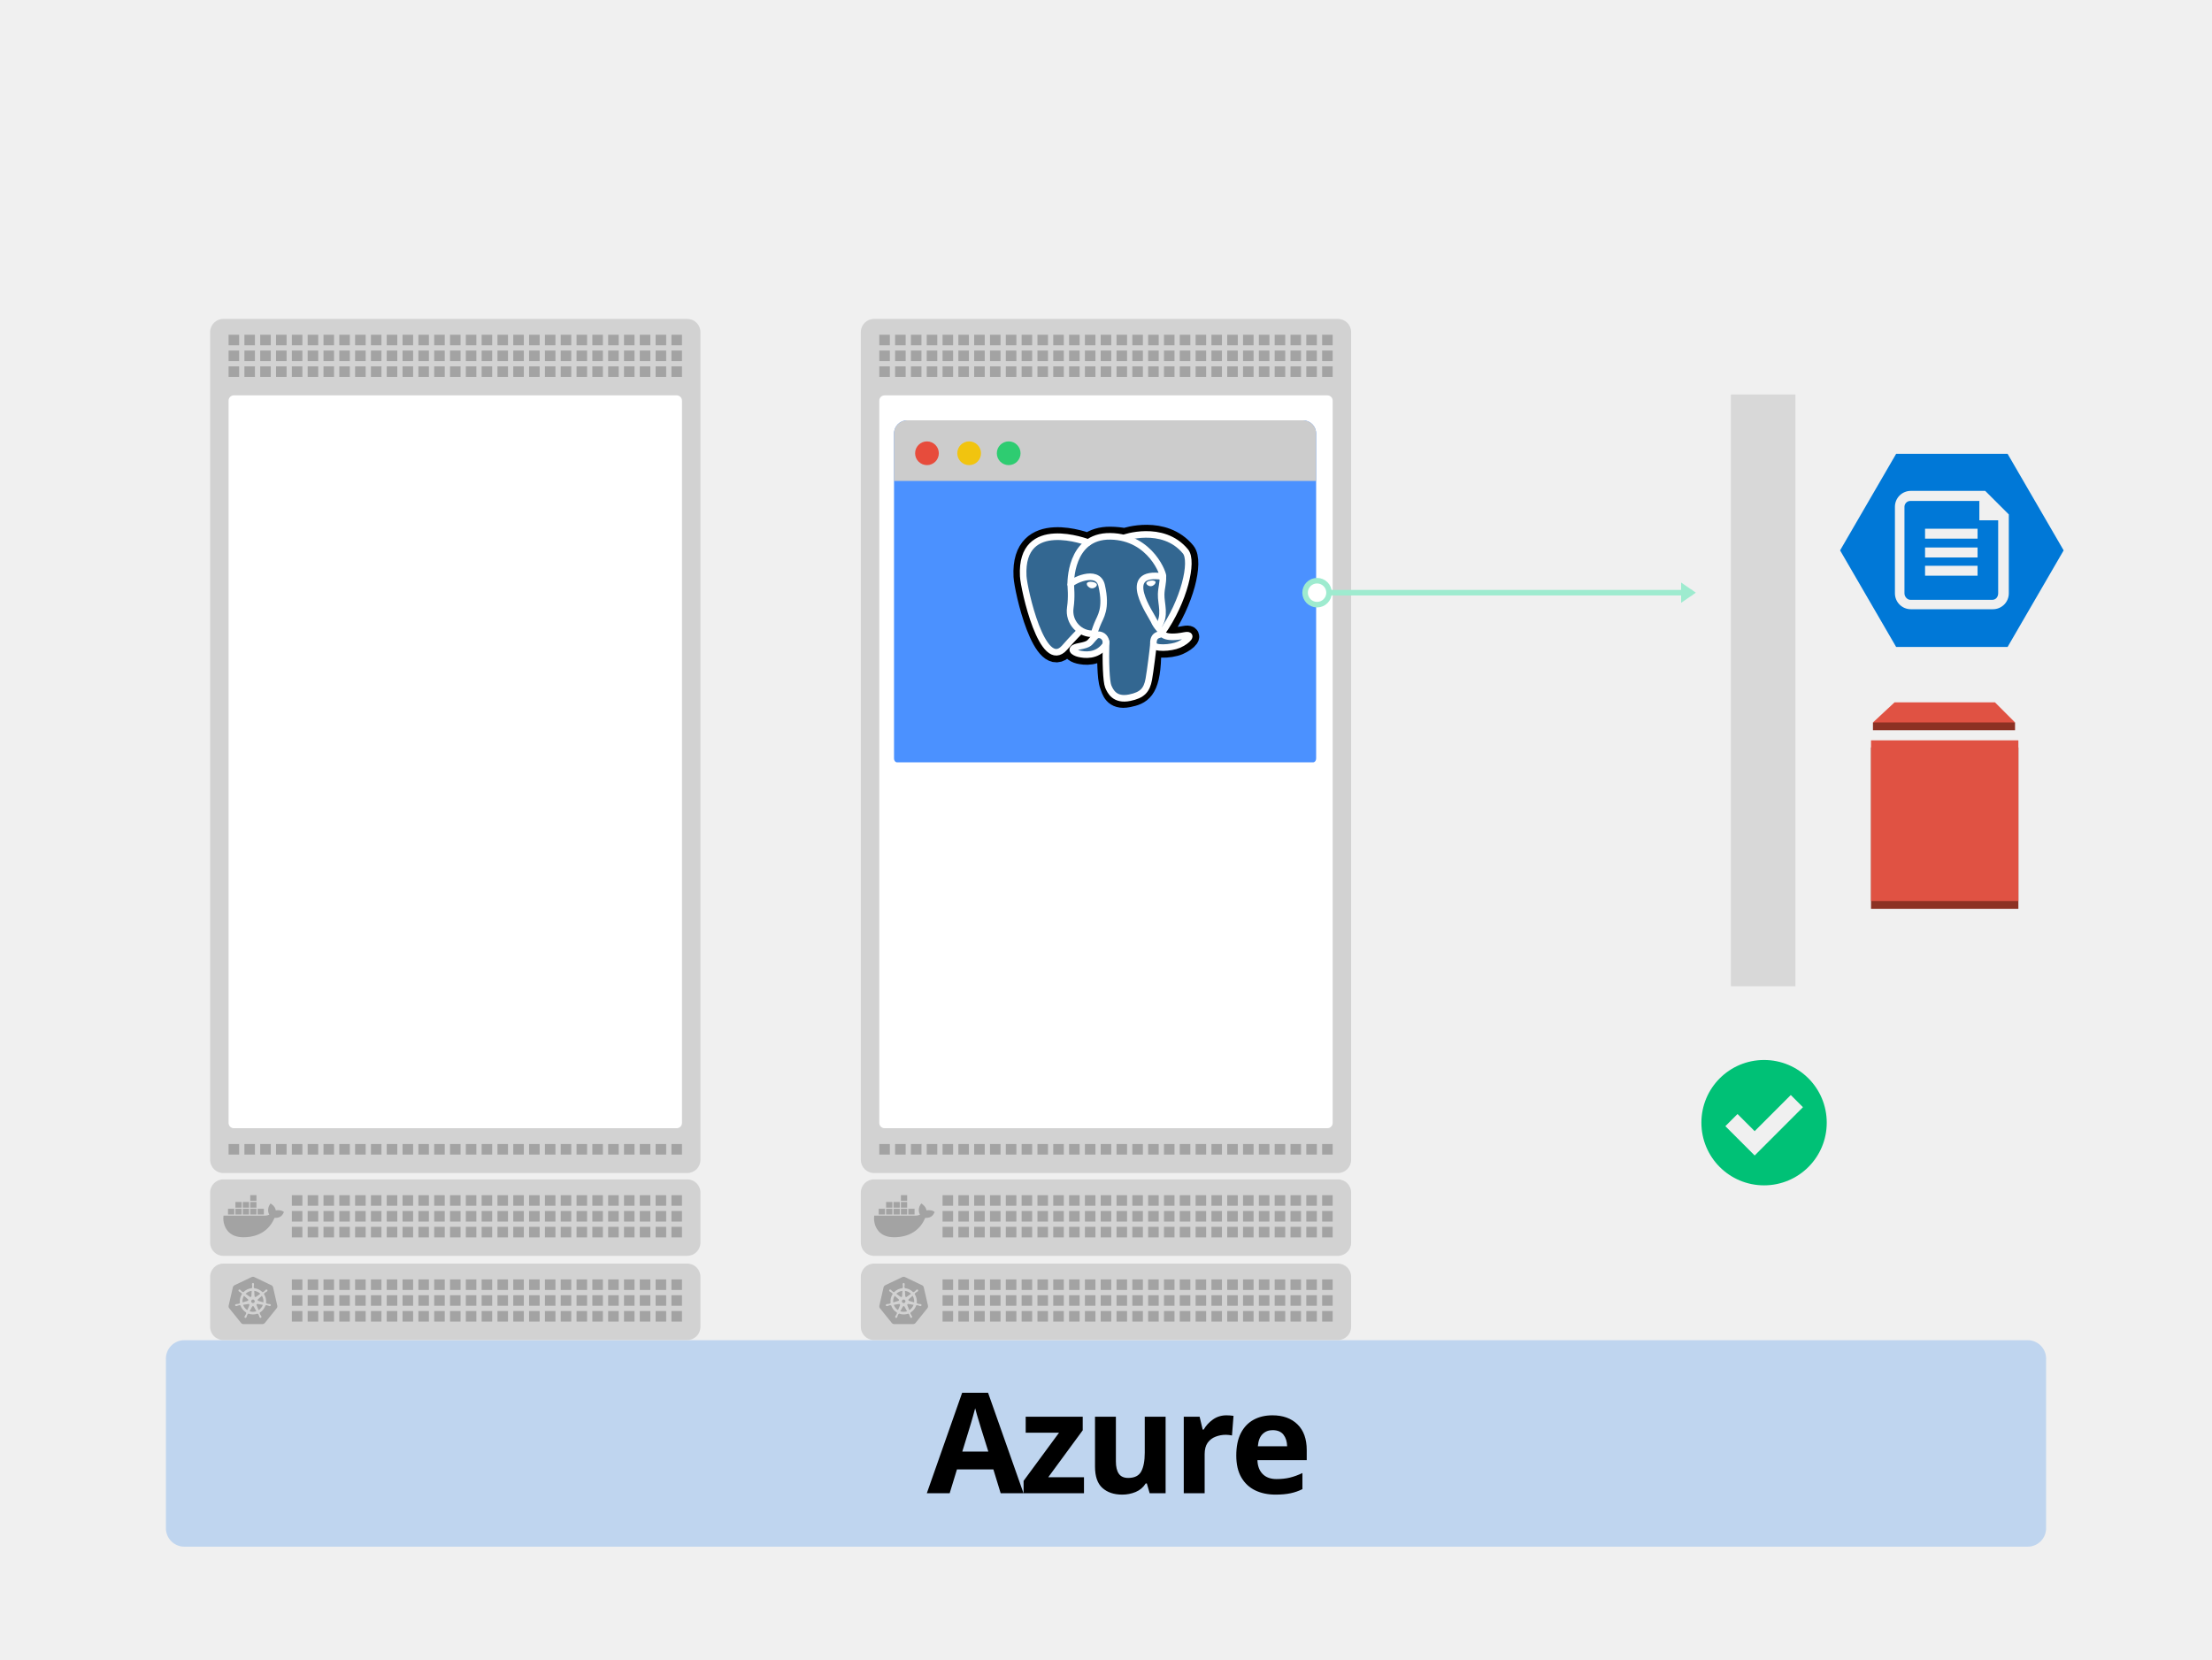
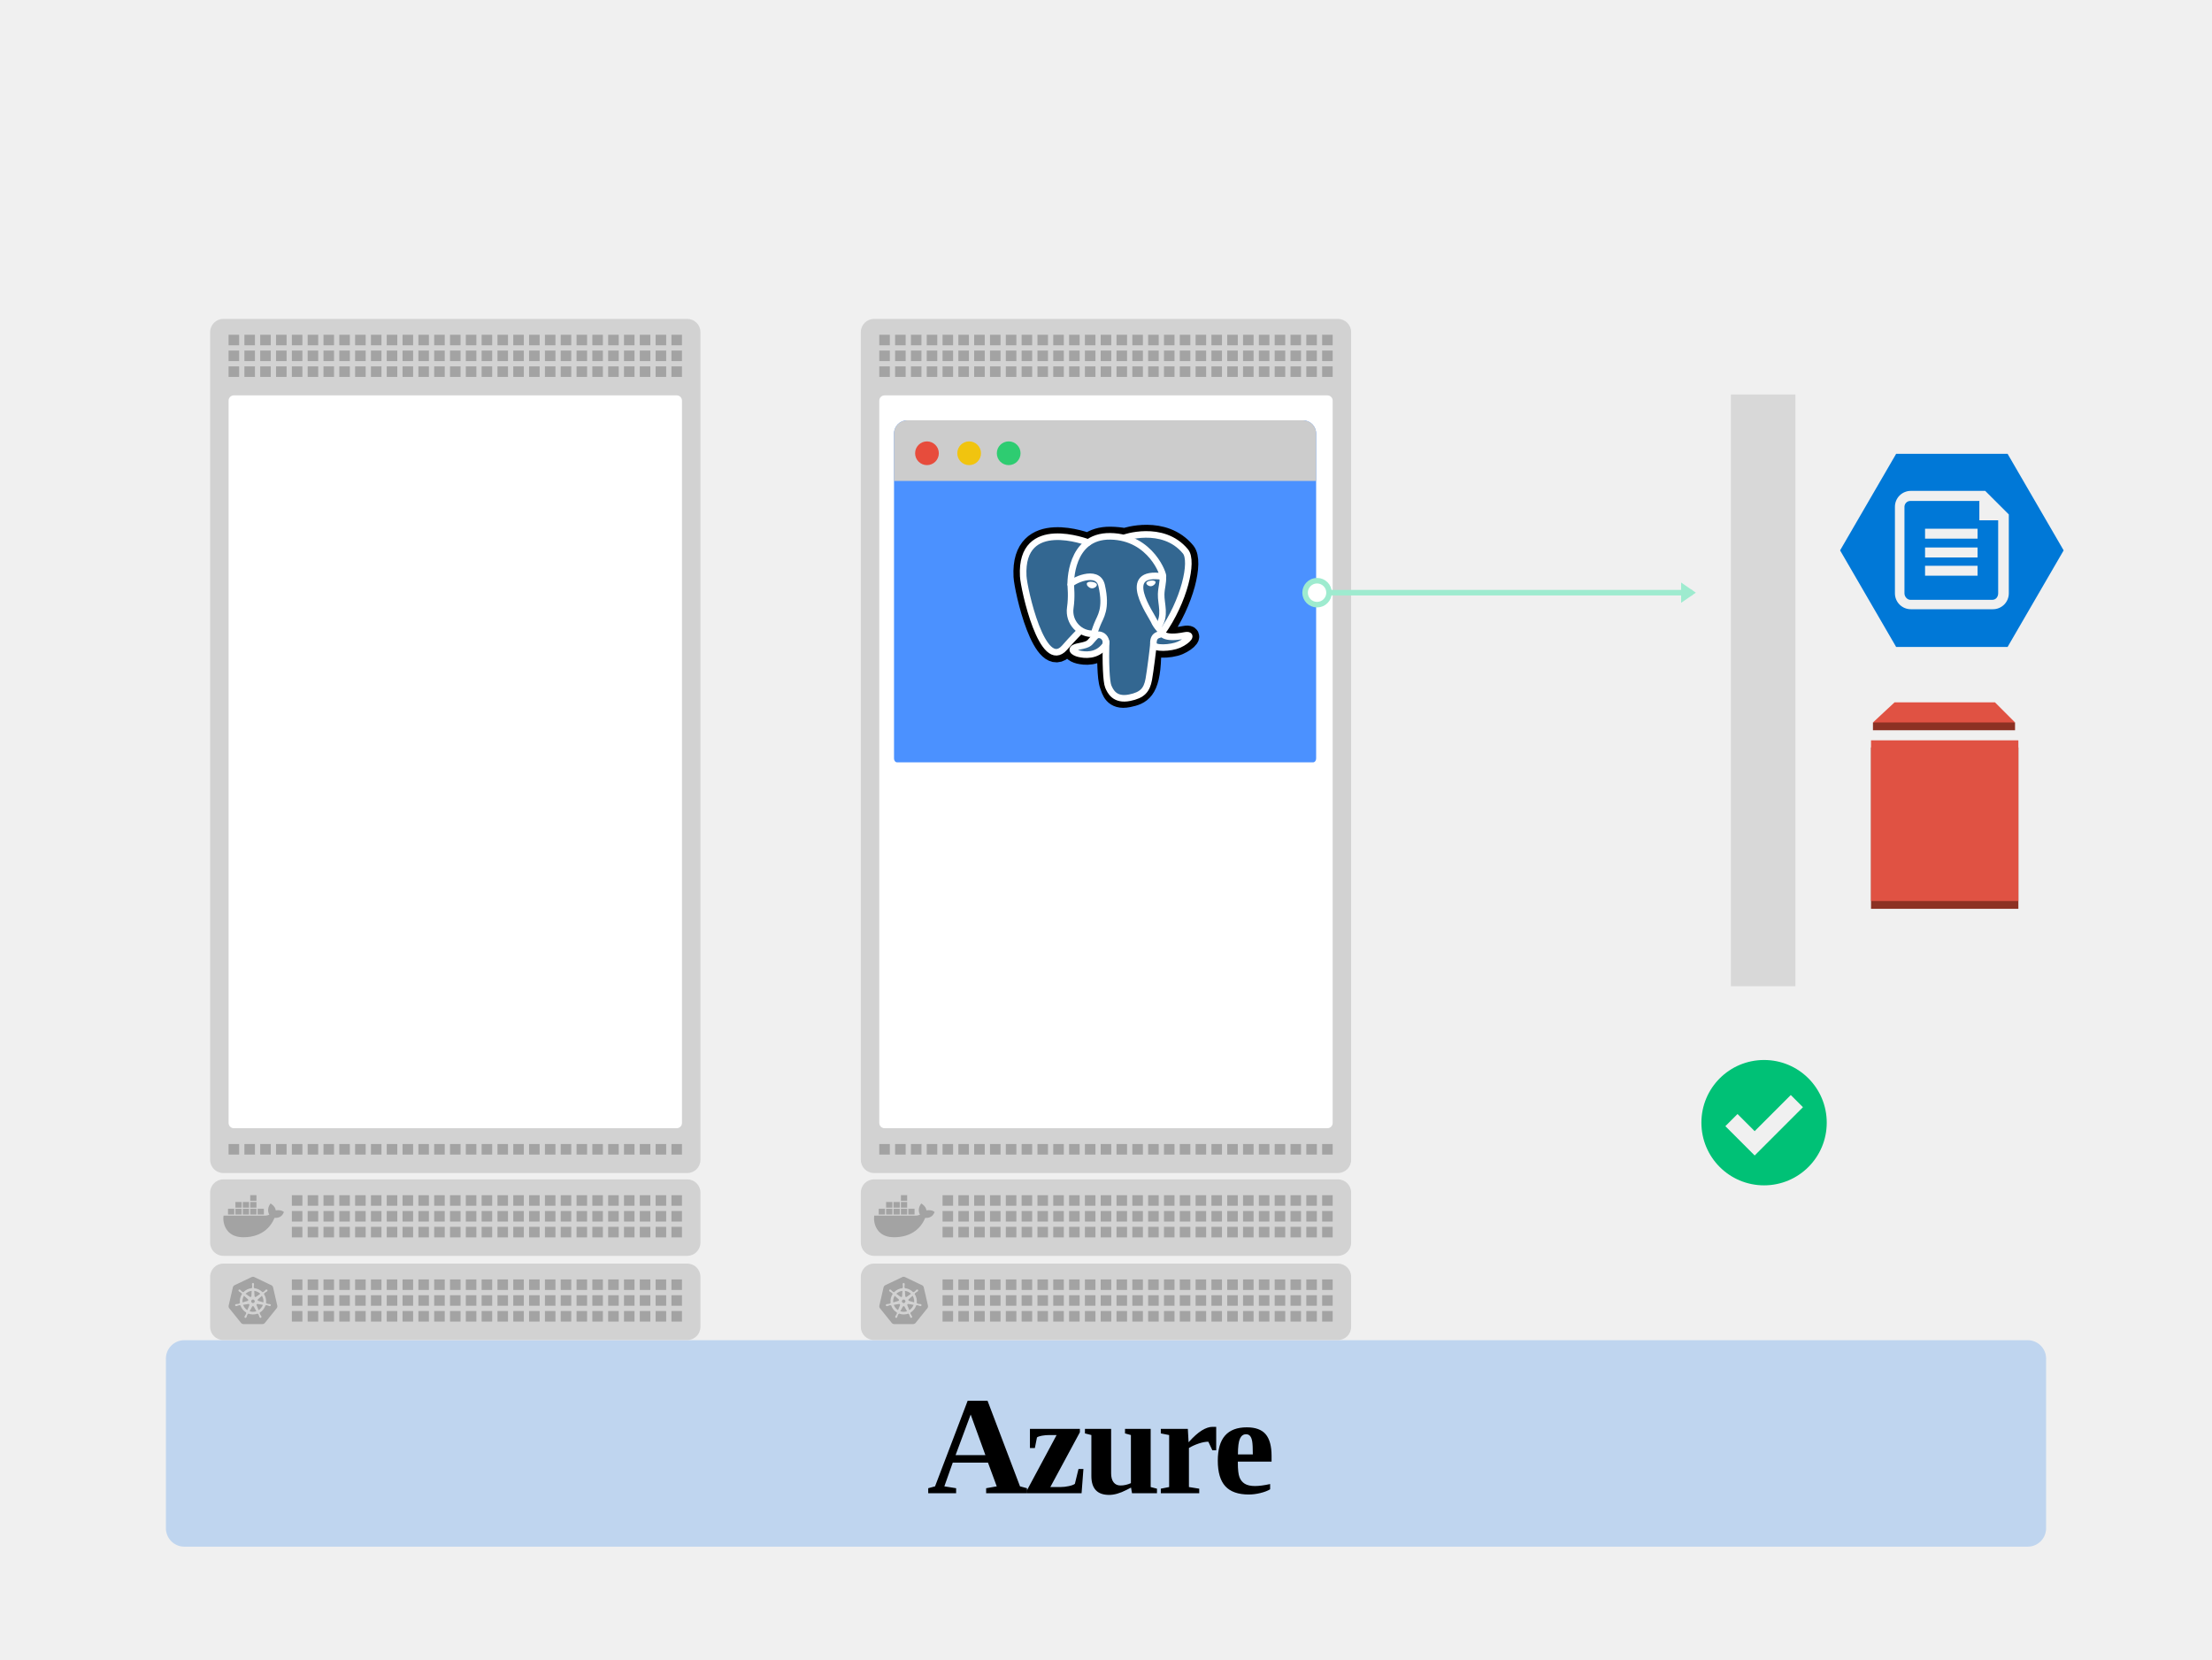
<svg xmlns="http://www.w3.org/2000/svg" viewBox="0 0 1200 900">
  <g fill="none" fill-rule="evenodd">
    <rect fill="#BFD5EF" fill-rule="nonzero" x="90" y="727" width="1020" height="112" rx="10" />
-     <text font-family="sans-serif" font-size="76" font-weight="bold" letter-spacing="-2" fill="#000">
+     <text font-size="76" font-weight="bold" letter-spacing="-2" fill="#000" class="sans-serif">
      <tspan x="502.804" y="810">Azure</tspan>
    </text>
    <g fill="#0078D7" fill-rule="nonzero">
      <path d="M1074.085 271.74h-37.742c-1.923 0-3.185 1.62-3.185 3.18v46.92c0 1.92 1.622 3.54 3.185 3.54h44.473c1.923 0 3.185-1.62 3.185-3.54v-39.6h-10.217v-10.56l.3.06zm-1.262 40.56h-28.487v-5.4h28.487v5.4zm0-9.9h-28.487V297h28.487v5.4zm0-10.2h-28.487v-5.4h28.487v5.4z" />
      <path d="M1089.11 246.18h-60.46l-30.41 52.38 30.41 52.38h60.46l30.41-52.38-30.41-52.38zm-7.994 84.3h-44.473a8.611 8.611 0 0 1-8.654-8.64v-46.92a8.61 8.61 0 0 1 8.654-8.64h40.327l12.8 12.78v42.78a8.61 8.61 0 0 1-8.654 8.64z" />
    </g>
    <g fill-rule="nonzero">
      <path fill="#8C3123" d="M1093.147 391.895v4.225h-77.08v-4.225l38.54-10.335zm-78.122 13.558h79.933V493h-79.933z" />
      <path fill="#E05243" d="M1015.025 401.601h79.933v87.174h-79.933zm67.24-20.601h-54.479l-11.719 10.895h77.08z" />
    </g>
    <path fill="#D8D8D8" fill-rule="nonzero" d="M939 214h35v321h-35z" />
    <path d="M732.98 646.917v27.17a7.15 7.15 0 0 1-7.15 7.15H474.15a7.15 7.15 0 0 1-7.15-7.15v-27.17a7.15 7.15 0 0 1 7.15-7.15h251.68a7.15 7.15 0 0 1 7.15 7.15z" fill="#D2D2D2" />
    <path fill="#A3A3A3" d="M511.33 648.347h5.72v5.72h-5.72zm0 8.58h5.72v5.72h-5.72zm0 8.58h5.72v5.72h-5.72zm8.58-17.16h5.72v5.72h-5.72zm0 8.58h5.72v5.72h-5.72zm0 8.58h5.72v5.72h-5.72zm8.58-17.16h5.72v5.72h-5.72zm0 8.58h5.72v5.72h-5.72zm0 8.58h5.72v5.72h-5.72zm8.58-17.16h5.72v5.72h-5.72zm0 8.58h5.72v5.72h-5.72zm0 8.58h5.72v5.72h-5.72zm8.58-17.16h5.72v5.72h-5.72zm0 8.58h5.72v5.72h-5.72zm0 8.58h5.72v5.72h-5.72zm8.58-17.16h5.72v5.72h-5.72zm0 8.58h5.72v5.72h-5.72zm0 8.58h5.72v5.72h-5.72zm8.58-17.16h5.72v5.72h-5.72zm0 8.58h5.72v5.72h-5.72zm0 8.58h5.72v5.72h-5.72zm8.58-17.16h5.72v5.72h-5.72zm0 8.58h5.72v5.72h-5.72zm0 8.58h5.72v5.72h-5.72zm8.58-17.16h5.72v5.72h-5.72zm0 8.58h5.72v5.72h-5.72zm0 8.58h5.72v5.72h-5.72zm8.58-17.16h5.72v5.72h-5.72zm0 8.58h5.72v5.72h-5.72zm0 8.58h5.72v5.72h-5.72zm8.58-17.16h5.72v5.72h-5.72zm0 8.58h5.72v5.72h-5.72zm0 8.58h5.72v5.72h-5.72zm8.58-17.16h5.72v5.72h-5.72zm0 8.58h5.72v5.72h-5.72zm0 8.58h5.72v5.72h-5.72zm8.58-17.16h5.72v5.72h-5.72zm0 8.58h5.72v5.72h-5.72zm0 8.58h5.72v5.72h-5.72zm8.58-17.16h5.72v5.72h-5.72zm0 8.58h5.72v5.72h-5.72zm0 8.58h5.72v5.72h-5.72zm8.58-17.16h5.72v5.72h-5.72zm0 8.58h5.72v5.72h-5.72zm0 8.58h5.72v5.72h-5.72zm8.58-17.16h5.72v5.72h-5.72zm0 8.58h5.72v5.72h-5.72zm0 8.58h5.72v5.72h-5.72zm8.58-17.16h5.72v5.72h-5.72zm0 8.58h5.72v5.72h-5.72zm0 8.58h5.72v5.72h-5.72zm8.58-17.16h5.72v5.72h-5.72zm0 8.58h5.72v5.72h-5.72zm0 8.58h5.72v5.72h-5.72zm8.58-17.16h5.72v5.72h-5.72zm0 8.58h5.72v5.72h-5.72zm0 8.58h5.72v5.72h-5.72zm8.58-17.16h5.72v5.72h-5.72zm0 8.58h5.72v5.72h-5.72zm0 8.58h5.72v5.72h-5.72zm8.58-17.16h5.72v5.72h-5.72zm0 8.58h5.72v5.72h-5.72zm0 8.58h5.72v5.72h-5.72zm8.58-17.16h5.72v5.72h-5.72zm0 8.58h5.72v5.72h-5.72zm0 8.58h5.72v5.72h-5.72zm8.58-17.16h5.72v5.72h-5.72zm0 8.58h5.72v5.72h-5.72zm0 8.58h5.72v5.72h-5.72zm8.58-17.16h5.72v5.72h-5.72zm0 8.58h5.72v5.72h-5.72zm0 8.58h5.72v5.72h-5.72zm8.58-17.16h5.72v5.72h-5.72zm0 8.58h5.72v5.72h-5.72zm0 8.58h5.72v5.72h-5.72z" />
    <path d="M732.98 692.595v27.17a7.15 7.15 0 0 1-7.15 7.15H474.15a7.15 7.15 0 0 1-7.15-7.15v-27.17a7.15 7.15 0 0 1 7.15-7.15h251.68a7.15 7.15 0 0 1 7.15 7.15z" fill="#D2D2D2" />
    <path fill="#A3A3A3" d="M511.33 694.025h5.72v5.72h-5.72zm0 8.58h5.72v5.72h-5.72zm0 8.58h5.72v5.72h-5.72zm8.58-17.16h5.72v5.72h-5.72zm0 8.58h5.72v5.72h-5.72zm0 8.58h5.72v5.72h-5.72zm8.58-17.16h5.72v5.72h-5.72zm0 8.58h5.72v5.72h-5.72zm0 8.58h5.72v5.72h-5.72zm8.58-17.16h5.72v5.72h-5.72zm0 8.58h5.72v5.72h-5.72zm0 8.58h5.72v5.72h-5.72zm8.58-17.16h5.72v5.72h-5.72zm0 8.58h5.72v5.72h-5.72zm0 8.58h5.72v5.72h-5.72zm8.58-17.16h5.72v5.72h-5.72zm0 8.58h5.72v5.72h-5.72zm0 8.58h5.72v5.72h-5.72zm8.58-17.16h5.72v5.72h-5.72zm0 8.58h5.72v5.72h-5.72zm0 8.58h5.72v5.72h-5.72zm8.58-17.16h5.72v5.72h-5.72zm0 8.58h5.72v5.72h-5.72zm0 8.58h5.72v5.72h-5.72zm8.58-17.16h5.72v5.72h-5.72zm0 8.58h5.72v5.72h-5.72zm0 8.58h5.72v5.72h-5.72zm8.58-17.16h5.72v5.72h-5.72zm0 8.58h5.72v5.72h-5.72zm0 8.58h5.72v5.72h-5.72zm8.58-17.16h5.72v5.72h-5.72zm0 8.58h5.72v5.72h-5.72zm0 8.58h5.72v5.72h-5.72zm8.58-17.16h5.72v5.72h-5.72zm0 8.58h5.72v5.72h-5.72zm0 8.58h5.72v5.72h-5.72zm8.58-17.16h5.72v5.72h-5.72zm0 8.58h5.72v5.72h-5.72zm0 8.58h5.72v5.72h-5.72zm8.58-17.16h5.72v5.72h-5.72zm0 8.58h5.72v5.72h-5.72zm0 8.58h5.72v5.72h-5.72zm8.58-17.16h5.72v5.72h-5.72zm0 8.58h5.72v5.72h-5.72zm0 8.58h5.72v5.72h-5.72zm8.58-17.16h5.72v5.72h-5.72zm0 8.58h5.72v5.72h-5.72zm0 8.58h5.72v5.72h-5.72zm8.58-17.16h5.72v5.72h-5.72zm0 8.58h5.72v5.72h-5.72zm0 8.58h5.72v5.72h-5.72zm8.58-17.16h5.72v5.72h-5.72zm0 8.58h5.72v5.72h-5.72zm0 8.58h5.72v5.72h-5.72zm8.58-17.16h5.72v5.72h-5.72zm0 8.58h5.72v5.72h-5.72zm0 8.58h5.72v5.72h-5.72zm8.58-17.16h5.72v5.72h-5.72zm0 8.58h5.72v5.72h-5.72zm0 8.58h5.72v5.72h-5.72zm8.58-17.16h5.72v5.72h-5.72zm0 8.58h5.72v5.72h-5.72zm0 8.58h5.72v5.72h-5.72zm8.58-17.16h5.72v5.72h-5.72zm0 8.58h5.72v5.72h-5.72zm0 8.58h5.72v5.72h-5.72zm8.58-17.16h5.72v5.72h-5.72zm0 8.58h5.72v5.72h-5.72zm0 8.58h5.72v5.72h-5.72zm8.58-17.16h5.72v5.72h-5.72zm0 8.58h5.72v5.72h-5.72zm0 8.58h5.72v5.72h-5.72zm8.58-17.16h5.72v5.72h-5.72zm0 8.58h5.72v5.72h-5.72zm0 8.58h5.72v5.72h-5.72z" />
    <g transform="translate(467 173)">
      <path d="M265.98 7.15v449.02a7.15 7.15 0 0 1-7.15 7.15H7.15A7.15 7.15 0 0 1 0 456.17V7.15A7.15 7.15 0 0 1 7.15 0h251.68a7.15 7.15 0 0 1 7.15 7.15z" fill="#D2D2D2" />
      <path fill="#A3A3A3" d="M10.01 8.58h5.72v5.72h-5.72zm0 8.58h5.72v5.72h-5.72zm0 8.58h5.72v5.72h-5.72zm8.58-17.16h5.72v5.72h-5.72zm0 8.58h5.72v5.72h-5.72zm0 8.58h5.72v5.72h-5.72zm8.58-17.16h5.72v5.72h-5.72zm0 8.58h5.72v5.72h-5.72zm0 8.58h5.72v5.72h-5.72zm8.58-17.16h5.72v5.72h-5.72zm0 8.58h5.72v5.72h-5.72zm0 8.58h5.72v5.72h-5.72zm8.58-17.16h5.72v5.72h-5.72zm0 8.58h5.72v5.72h-5.72zm0 8.58h5.72v5.72h-5.72zm8.58-17.16h5.72v5.72h-5.72zm0 8.58h5.72v5.72h-5.72zm0 8.58h5.72v5.72h-5.72zm8.58-17.16h5.72v5.72h-5.72zm0 8.58h5.72v5.72h-5.72zm0 8.58h5.72v5.72h-5.72zm8.58-17.16h5.72v5.72h-5.72zm0 8.58h5.72v5.72h-5.72zm0 8.58h5.72v5.72h-5.72zm8.58-17.16h5.72v5.72h-5.72zm0 8.58h5.72v5.72h-5.72zm0 8.58h5.72v5.72h-5.72zm8.58-17.16h5.72v5.72h-5.72zm0 8.58h5.72v5.72h-5.72zm0 8.58h5.72v5.72h-5.72zm8.58-17.16h5.72v5.72h-5.72zm0 8.58h5.72v5.72h-5.72zm0 8.58h5.72v5.72h-5.72zm8.58-17.16h5.72v5.72h-5.72zm0 8.58h5.72v5.72h-5.72zm0 8.58h5.72v5.72h-5.72zm8.58-17.16h5.72v5.72h-5.72zm0 8.58h5.72v5.72h-5.72zm0 8.58h5.72v5.72h-5.72zm8.58-17.16h5.72v5.72h-5.72zm0 8.58h5.72v5.72h-5.72zm0 8.58h5.72v5.72h-5.72zm8.58-17.16h5.72v5.72h-5.72zm0 8.58h5.72v5.72h-5.72zm0 8.58h5.72v5.72h-5.72zm8.58-17.16h5.72v5.72h-5.72zm0 8.58h5.72v5.72h-5.72zm0 8.58h5.72v5.72h-5.72zm8.58-17.16h5.72v5.72h-5.72zm0 8.58h5.72v5.72h-5.72zm0 8.58h5.72v5.72h-5.72zm8.58-17.16h5.72v5.72h-5.72zm0 8.58h5.72v5.72h-5.72zm0 8.58h5.72v5.72h-5.72zm8.58-17.16h5.72v5.72h-5.72zm0 8.58h5.72v5.72h-5.72zm0 8.58h5.72v5.72h-5.72zm8.58-17.16h5.72v5.72h-5.72zm0 8.58h5.72v5.72h-5.72zm0 8.58h5.72v5.72h-5.72zm8.58-17.16h5.72v5.72h-5.72zm0 8.58h5.72v5.72h-5.72zm0 8.58h5.72v5.72h-5.72zm8.58-17.16h5.72v5.72h-5.72zm0 8.58h5.72v5.72h-5.72zm0 8.58h5.72v5.72h-5.72zm8.58-17.16h5.72v5.72h-5.72zm0 8.58h5.72v5.72h-5.72zm0 8.58h5.72v5.72h-5.72zm8.58-17.16h5.72v5.72h-5.72zm0 8.58h5.72v5.72h-5.72zm0 8.58h5.72v5.72h-5.72zm8.58-17.16h5.72v5.72h-5.72zm0 8.58h5.72v5.72h-5.72zm0 8.58h5.72v5.72h-5.72zm8.58-17.16h5.72v5.72h-5.72zm0 8.58h5.72v5.72h-5.72zm0 8.58h5.72v5.72h-5.72zm8.58-17.16h5.72v5.72h-5.72zm0 8.58h5.72v5.72h-5.72zm0 8.58h5.72v5.72h-5.72zm8.58-17.16h5.72v5.72h-5.72zm0 8.58h5.72v5.72h-5.72zm0 8.58h5.72v5.72h-5.72zm8.58-17.16h5.72v5.72h-5.72zm0 8.58h5.72v5.72h-5.72zm0 8.58h5.72v5.72h-5.72zM10.01 447.59h5.72v5.72h-5.72zm8.58 0h5.72v5.72h-5.72zm8.58 0h5.72v5.72h-5.72zm8.58 0h5.72v5.72h-5.72zm8.58 0h5.72v5.72h-5.72zm8.58 0h5.72v5.72h-5.72zm8.58 0h5.72v5.72h-5.72zm8.58 0h5.72v5.72h-5.72zm8.58 0h5.72v5.72h-5.72zm8.58 0h5.72v5.72h-5.72zm8.58 0h5.72v5.72h-5.72zm8.58 0h5.72v5.72h-5.72zm8.58 0h5.72v5.72h-5.72zm8.58 0h5.72v5.72h-5.72zm8.58 0h5.72v5.72h-5.72zm8.58 0h5.72v5.72h-5.72zm8.58 0h5.72v5.72h-5.72zm8.58 0h5.72v5.72h-5.72zm8.58 0h5.72v5.72h-5.72zm8.58 0h5.72v5.72h-5.72zm8.58 0h5.72v5.72h-5.72zm8.58 0h5.72v5.72h-5.72zm8.58 0h5.72v5.72h-5.72zm8.58 0h5.72v5.72h-5.72zm8.58 0h5.72v5.72h-5.72zm8.58 0h5.72v5.72h-5.72zm8.58 0h5.72v5.72h-5.72zm8.58 0h5.72v5.72h-5.72zm8.58 0h5.72v5.72h-5.72z" />
      <rect fill="#FFF" x="10.01" y="41.47" width="245.96" height="397.54" rx="2.86" />
    </g>
    <path d="M492.752 658.808h3.396v-3.087h-3.396v3.087zm-4.013 0h3.396v-3.087h-3.396v3.087zm-4.014 0h3.397v-3.087h-3.397v3.087zm-4.013 0h3.396v-3.087h-3.396v3.087zm-4.013 0h3.396v-3.087h-3.396v3.087zm4.013-3.705h3.396v-3.087h-3.396v3.087zm4.013 0h3.397v-3.087h-3.397v3.087zm4.014 0h3.396v-3.087h-3.396v3.087zm0-3.704h3.396v-3.088h-3.396v3.088zm17.615 5.609c-.741-.496-2.445-.678-3.757-.43-.169-1.236-.857-2.307-2.11-3.275l-.72-.48-.48.72c-.615.928-.922 2.213-.821 3.445.045.433.187 1.209.633 1.89-.445.24-1.326.57-2.488.548h-22.334l-.044.257c-.21 1.238-.205 5.102 2.303 8.072 1.907 2.257 4.767 3.402 8.498 3.402 8.09 0 14.075-3.723 16.877-10.492 1.103.021 3.476.006 4.695-2.323.031-.054.104-.193.317-.634l.117-.242-.686-.458z" fill="#A3A3A3" />
    <g fill="#A3A3A3">
      <path d="M488.282 707.725a.485.485 0 0 0-.56-.37l-.005-.005-2.842.482a5.7 5.7 0 0 0 2.288 2.863l1.1-2.66-.008-.011a.48.48 0 0 0 .027-.299m-.944-2.047a.485.485 0 0 0 .19-.834l.003-.012-2.162-1.933a5.668 5.668 0 0 0-.804 3.588l2.77-.8.003-.01zm1.262-2.182a.485.485 0 0 0 .77-.372l.012-.005.163-2.888a5.67 5.67 0 0 0-3.318 1.589l2.368 1.678.005-.002zm.837 3.031l.797.383.795-.382.198-.859-.55-.688h-.886l-.552.687zm1.653-3.412a.486.486 0 0 0 .771.37l.01.004 2.351-1.668a5.718 5.718 0 0 0-3.297-1.59l.163 2.883.003.001z" />
      <path d="M499.918 708.099c-.067.293-.384.472-.71.402l-.009-.002c-.004 0-.007-.002-.01-.003-.046-.01-.103-.02-.143-.03-.188-.051-.324-.126-.494-.191-.364-.13-.665-.24-.96-.282-.149-.012-.225.059-.307.114a8.261 8.261 0 0 0-.236-.042 7.162 7.162 0 0 1-3.172 3.992c.026.063.07.198.091.222-.035.093-.087.182-.042.325.107.277.28.547.488.873.1.151.204.267.295.44.022.04.05.104.072.147.141.303.038.651-.234.782-.274.132-.614-.007-.761-.311-.021-.043-.05-.1-.068-.141-.078-.18-.105-.332-.16-.505-.125-.366-.228-.67-.378-.925-.084-.124-.186-.14-.28-.171-.018-.03-.083-.15-.118-.212a7.112 7.112 0 0 1-5.08-.013l-.124.226c-.093.025-.183.05-.237.116-.2.239-.28.623-.427.988-.054.173-.08.326-.158.505-.018.04-.048.097-.068.14v.001l-.002.001c-.147.304-.486.442-.76.31-.271-.13-.375-.479-.233-.781.02-.044.048-.107.07-.148.091-.173.194-.29.295-.44.209-.326.392-.619.499-.896.026-.092-.013-.218-.05-.31l.1-.24a7.162 7.162 0 0 1-3.174-3.964l-.24.041c-.064-.036-.193-.121-.316-.112-.294.043-.595.152-.96.283-.169.065-.305.139-.493.189-.04.01-.097.022-.143.032l-.01.003-.008.002c-.327.07-.644-.109-.71-.403-.068-.293.14-.592.465-.67l.008-.002.005-.002c.046-.01.105-.026.147-.034.191-.036.347-.027.528-.042.385-.04.703-.073.987-.162.09-.037.175-.16.236-.239l.23-.067a7.122 7.122 0 0 1 1.124-4.965l-.177-.159c-.011-.068-.026-.227-.11-.317-.217-.204-.49-.372-.819-.575-.156-.092-.3-.152-.456-.267-.034-.025-.078-.063-.114-.092l-.009-.006c-.264-.21-.324-.574-.135-.811a.53.53 0 0 1 .439-.194.655.655 0 0 1 .383.144c.038.03.089.069.123.098.147.127.237.252.362.384.271.276.496.505.742.67.13.076.229.046.327.032.031.024.138.1.199.142a7.08 7.08 0 0 1 4.59-2.208l.014-.233a.6.6 0 0 0 .178-.284c.024-.296-.014-.615-.06-.999-.026-.18-.069-.328-.076-.523-.001-.04 0-.095.001-.141l-.001-.015c0-.338.246-.612.55-.612.304 0 .55.274.55.612 0 .047.004.112.002.156-.007.195-.05.344-.075.523-.047.384-.087.703-.063.999.022.148.109.206.18.275.002.04.008.172.013.246a7.213 7.213 0 0 1 4.569 2.208l.21-.15c.07.005.227.026.333-.036.247-.166.471-.396.742-.671.125-.132.216-.258.364-.385.034-.029.085-.068.122-.097.264-.211.631-.189.82.049.19.238.13.6-.134.811-.038.03-.086.072-.121.098-.157.116-.302.175-.458.267-.329.203-.602.372-.818.575-.103.11-.095.213-.104.312l-.195.175c.474.706.83 1.508 1.031 2.384.2.868.23 1.736.116 2.57l.222.064c.04.057.122.194.237.239.284.089.602.122.987.162.18.015.337.006.528.042l.16.038c.324.078.533.377.466.67m3.498.12l-2.272-9.869a1.747 1.747 0 0 0-.952-1.183l-9.196-4.391a1.771 1.771 0 0 0-1.527 0l-9.195 4.394c-.482.23-.832.665-.951 1.183l-2.269 9.869a1.732 1.732 0 0 0 .339 1.476l6.364 7.913c.334.415.84.656 1.375.656l10.207-.002c.535 0 1.04-.24 1.375-.655l6.362-7.915c.334-.415.459-.958.34-1.476" />
      <path d="M495.084 702.899l-2.15 1.925.002.006a.485.485 0 0 0 .19.834l.003.011 2.784.802a5.73 5.73 0 0 0-.12-1.845 5.738 5.738 0 0 0-.709-1.732m-4.423 5.869a.482.482 0 0 0-.444-.256.486.486 0 0 0-.41.256h-.003l-1.397 2.526a5.691 5.691 0 0 0 3.665.004l-1.4-2.53h-.01zm2.081-1.425a.483.483 0 0 0-.298.04.486.486 0 0 0-.235.63l-.004.004 1.113 2.687a5.676 5.676 0 0 0 2.294-2.882l-2.866-.485-.004.006z" />
    </g>
    <path d="M379.98 646.917v27.17a7.15 7.15 0 0 1-7.15 7.15H121.15a7.15 7.15 0 0 1-7.15-7.15v-27.17a7.15 7.15 0 0 1 7.15-7.15h251.68a7.15 7.15 0 0 1 7.15 7.15z" fill="#D2D2D2" />
    <path fill="#A3A3A3" d="M158.33 648.347h5.72v5.72h-5.72zm0 8.58h5.72v5.72h-5.72zm0 8.58h5.72v5.72h-5.72zm8.58-17.16h5.72v5.72h-5.72zm0 8.58h5.72v5.72h-5.72zm0 8.58h5.72v5.72h-5.72zm8.58-17.16h5.72v5.72h-5.72zm0 8.58h5.72v5.72h-5.72zm0 8.58h5.72v5.72h-5.72zm8.58-17.16h5.72v5.72h-5.72zm0 8.58h5.72v5.72h-5.72zm0 8.58h5.72v5.72h-5.72zm8.58-17.16h5.72v5.72h-5.72zm0 8.58h5.72v5.72h-5.72zm0 8.58h5.72v5.72h-5.72zm8.58-17.16h5.72v5.72h-5.72zm0 8.58h5.72v5.72h-5.72zm0 8.58h5.72v5.72h-5.72zm8.58-17.16h5.72v5.72h-5.72zm0 8.58h5.72v5.72h-5.72zm0 8.58h5.72v5.72h-5.72zm8.58-17.16h5.72v5.72h-5.72zm0 8.58h5.72v5.72h-5.72zm0 8.58h5.72v5.72h-5.72zm8.58-17.16h5.72v5.72h-5.72zm0 8.58h5.72v5.72h-5.72zm0 8.58h5.72v5.72h-5.72zm8.58-17.16h5.72v5.72h-5.72zm0 8.58h5.72v5.72h-5.72zm0 8.58h5.72v5.72h-5.72zm8.58-17.16h5.72v5.72h-5.72zm0 8.58h5.72v5.72h-5.72zm0 8.58h5.72v5.72h-5.72zm8.58-17.16h5.72v5.72h-5.72zm0 8.58h5.72v5.72h-5.72zm0 8.58h5.72v5.72h-5.72zm8.58-17.16h5.72v5.72h-5.72zm0 8.58h5.72v5.72h-5.72zm0 8.58h5.72v5.72h-5.72zm8.58-17.16h5.72v5.72h-5.72zm0 8.58h5.72v5.72h-5.72zm0 8.58h5.72v5.72h-5.72zm8.58-17.16h5.72v5.72h-5.72zm0 8.58h5.72v5.72h-5.72zm0 8.58h5.72v5.72h-5.72zm8.58-17.16h5.72v5.72h-5.72zm0 8.58h5.72v5.72h-5.72zm0 8.58h5.72v5.72h-5.72zm8.58-17.16h5.72v5.72h-5.72zm0 8.58h5.72v5.72h-5.72zm0 8.58h5.72v5.72h-5.72zm8.58-17.16h5.72v5.72h-5.72zm0 8.58h5.72v5.72h-5.72zm0 8.58h5.72v5.72h-5.72zm8.58-17.16h5.72v5.72h-5.72zm0 8.58h5.72v5.72h-5.72zm0 8.58h5.72v5.72h-5.72zm8.58-17.16h5.72v5.72h-5.72zm0 8.58h5.72v5.72h-5.72zm0 8.58h5.72v5.72h-5.72zm8.58-17.16h5.72v5.72h-5.72zm0 8.58h5.72v5.72h-5.72zm0 8.58h5.72v5.72h-5.72zm8.58-17.16h5.72v5.72h-5.72zm0 8.58h5.72v5.72h-5.72zm0 8.58h5.72v5.72h-5.72zm8.58-17.16h5.72v5.72h-5.72zm0 8.58h5.72v5.72h-5.72zm0 8.58h5.72v5.72h-5.72zm8.58-17.16h5.72v5.72h-5.72zm0 8.58h5.72v5.72h-5.72zm0 8.58h5.72v5.72h-5.72zm8.58-17.16h5.72v5.72h-5.72zm0 8.58h5.72v5.72h-5.72zm0 8.58h5.72v5.72h-5.72z" />
    <path d="M379.98 692.595v27.17a7.15 7.15 0 0 1-7.15 7.15H121.15a7.15 7.15 0 0 1-7.15-7.15v-27.17a7.15 7.15 0 0 1 7.15-7.15h251.68a7.15 7.15 0 0 1 7.15 7.15z" fill="#D2D2D2" />
    <path fill="#A3A3A3" d="M158.33 694.025h5.72v5.72h-5.72zm0 8.58h5.72v5.72h-5.72zm0 8.58h5.72v5.72h-5.72zm8.58-17.16h5.72v5.72h-5.72zm0 8.58h5.72v5.72h-5.72zm0 8.58h5.72v5.72h-5.72zm8.58-17.16h5.72v5.72h-5.72zm0 8.58h5.72v5.72h-5.72zm0 8.58h5.72v5.72h-5.72zm8.58-17.16h5.72v5.72h-5.72zm0 8.58h5.72v5.72h-5.72zm0 8.58h5.72v5.72h-5.72zm8.58-17.16h5.72v5.72h-5.72zm0 8.58h5.72v5.72h-5.72zm0 8.58h5.72v5.72h-5.72zm8.58-17.16h5.72v5.72h-5.72zm0 8.58h5.72v5.72h-5.72zm0 8.58h5.72v5.72h-5.72zm8.58-17.16h5.72v5.72h-5.72zm0 8.58h5.72v5.72h-5.72zm0 8.58h5.72v5.72h-5.72zm8.58-17.16h5.72v5.72h-5.72zm0 8.58h5.72v5.72h-5.72zm0 8.58h5.72v5.72h-5.72zm8.58-17.16h5.72v5.72h-5.72zm0 8.58h5.72v5.72h-5.72zm0 8.58h5.72v5.72h-5.72zm8.58-17.16h5.72v5.72h-5.72zm0 8.58h5.72v5.72h-5.72zm0 8.58h5.72v5.72h-5.72zm8.58-17.16h5.72v5.72h-5.72zm0 8.58h5.72v5.72h-5.72zm0 8.58h5.72v5.72h-5.72zm8.58-17.16h5.72v5.72h-5.72zm0 8.58h5.72v5.72h-5.72zm0 8.58h5.72v5.72h-5.72zm8.58-17.16h5.72v5.72h-5.72zm0 8.58h5.72v5.72h-5.72zm0 8.58h5.72v5.72h-5.72zm8.58-17.16h5.72v5.72h-5.72zm0 8.58h5.72v5.72h-5.72zm0 8.58h5.72v5.72h-5.72zm8.58-17.16h5.72v5.72h-5.72zm0 8.58h5.72v5.72h-5.72zm0 8.58h5.72v5.72h-5.72zm8.58-17.16h5.72v5.72h-5.72zm0 8.58h5.72v5.72h-5.72zm0 8.58h5.72v5.72h-5.72zm8.58-17.16h5.72v5.72h-5.72zm0 8.58h5.72v5.72h-5.72zm0 8.58h5.72v5.72h-5.72zm8.58-17.16h5.72v5.72h-5.72zm0 8.58h5.72v5.72h-5.72zm0 8.58h5.72v5.72h-5.72zm8.58-17.16h5.72v5.72h-5.72zm0 8.58h5.72v5.72h-5.72zm0 8.58h5.72v5.72h-5.72zm8.58-17.16h5.72v5.72h-5.72zm0 8.58h5.72v5.72h-5.72zm0 8.58h5.72v5.72h-5.72zm8.58-17.16h5.72v5.72h-5.72zm0 8.58h5.72v5.72h-5.72zm0 8.58h5.72v5.72h-5.72zm8.58-17.16h5.72v5.72h-5.72zm0 8.58h5.72v5.72h-5.72zm0 8.58h5.72v5.72h-5.72zm8.58-17.16h5.72v5.72h-5.72zm0 8.58h5.72v5.72h-5.72zm0 8.58h5.72v5.72h-5.72zm8.58-17.16h5.72v5.72h-5.72zm0 8.58h5.72v5.72h-5.72zm0 8.58h5.72v5.72h-5.72zm8.58-17.16h5.72v5.72h-5.72zm0 8.58h5.72v5.72h-5.72zm0 8.58h5.72v5.72h-5.72z" />
    <g transform="translate(114 173)">
      <path d="M265.98 7.15v449.02a7.15 7.15 0 0 1-7.15 7.15H7.15A7.15 7.15 0 0 1 0 456.17V7.15A7.15 7.15 0 0 1 7.15 0h251.68a7.15 7.15 0 0 1 7.15 7.15z" fill="#D2D2D2" />
      <path fill="#A3A3A3" d="M10.01 8.58h5.72v5.72h-5.72zm0 8.58h5.72v5.72h-5.72zm0 8.58h5.72v5.72h-5.72zm8.58-17.16h5.72v5.72h-5.72zm0 8.58h5.72v5.72h-5.72zm0 8.58h5.72v5.72h-5.72zm8.58-17.16h5.72v5.72h-5.72zm0 8.58h5.72v5.72h-5.72zm0 8.58h5.72v5.72h-5.72zm8.58-17.16h5.72v5.72h-5.72zm0 8.58h5.72v5.72h-5.72zm0 8.58h5.72v5.72h-5.72zm8.58-17.16h5.72v5.72h-5.72zm0 8.58h5.72v5.72h-5.72zm0 8.58h5.72v5.72h-5.72zm8.58-17.16h5.72v5.72h-5.72zm0 8.58h5.72v5.72h-5.72zm0 8.58h5.72v5.72h-5.72zm8.58-17.16h5.72v5.72h-5.72zm0 8.58h5.72v5.72h-5.72zm0 8.58h5.72v5.72h-5.72zm8.58-17.16h5.72v5.72h-5.72zm0 8.58h5.72v5.72h-5.72zm0 8.58h5.72v5.72h-5.72zm8.58-17.16h5.72v5.72h-5.72zm0 8.58h5.72v5.72h-5.72zm0 8.58h5.72v5.72h-5.72zm8.58-17.16h5.72v5.72h-5.72zm0 8.58h5.72v5.72h-5.72zm0 8.58h5.72v5.72h-5.72zm8.58-17.16h5.72v5.72h-5.72zm0 8.58h5.72v5.72h-5.72zm0 8.58h5.72v5.72h-5.72zm8.58-17.16h5.72v5.72h-5.72zm0 8.58h5.72v5.72h-5.72zm0 8.58h5.72v5.72h-5.72zm8.58-17.16h5.72v5.72h-5.72zm0 8.58h5.72v5.72h-5.72zm0 8.58h5.72v5.72h-5.72zm8.58-17.16h5.72v5.72h-5.72zm0 8.58h5.72v5.72h-5.72zm0 8.58h5.72v5.72h-5.72zm8.58-17.16h5.72v5.72h-5.72zm0 8.58h5.72v5.72h-5.72zm0 8.58h5.72v5.72h-5.72zm8.58-17.16h5.72v5.72h-5.72zm0 8.58h5.72v5.72h-5.72zm0 8.58h5.72v5.72h-5.72zm8.58-17.16h5.72v5.72h-5.72zm0 8.58h5.72v5.72h-5.72zm0 8.58h5.72v5.72h-5.72zm8.58-17.16h5.72v5.72h-5.72zm0 8.58h5.72v5.72h-5.72zm0 8.58h5.72v5.72h-5.72zm8.58-17.16h5.72v5.72h-5.72zm0 8.58h5.72v5.72h-5.72zm0 8.58h5.72v5.72h-5.72zm8.58-17.16h5.72v5.72h-5.72zm0 8.58h5.72v5.72h-5.72zm0 8.58h5.72v5.72h-5.72zm8.58-17.16h5.72v5.72h-5.72zm0 8.58h5.72v5.72h-5.72zm0 8.58h5.72v5.72h-5.72zm8.58-17.16h5.72v5.72h-5.72zm0 8.58h5.72v5.72h-5.72zm0 8.58h5.72v5.72h-5.72zm8.58-17.16h5.72v5.72h-5.72zm0 8.58h5.72v5.72h-5.72zm0 8.58h5.72v5.72h-5.72zm8.58-17.16h5.72v5.72h-5.72zm0 8.58h5.72v5.72h-5.72zm0 8.58h5.72v5.72h-5.72zm8.58-17.16h5.72v5.72h-5.72zm0 8.58h5.72v5.72h-5.72zm0 8.58h5.72v5.72h-5.72zm8.58-17.16h5.72v5.72h-5.72zm0 8.58h5.72v5.72h-5.72zm0 8.58h5.72v5.72h-5.72zm8.58-17.16h5.72v5.72h-5.72zm0 8.58h5.72v5.72h-5.72zm0 8.58h5.72v5.72h-5.72zm8.58-17.16h5.72v5.72h-5.72zm0 8.58h5.72v5.72h-5.72zm0 8.58h5.72v5.72h-5.72zm8.58-17.16h5.72v5.72h-5.72zm0 8.58h5.72v5.72h-5.72zm0 8.58h5.72v5.72h-5.72zM10.01 447.59h5.72v5.72h-5.72zm8.58 0h5.72v5.72h-5.72zm8.58 0h5.72v5.72h-5.72zm8.58 0h5.72v5.72h-5.72zm8.58 0h5.72v5.72h-5.72zm8.58 0h5.72v5.72h-5.72zm8.58 0h5.72v5.72h-5.72zm8.58 0h5.72v5.72h-5.72zm8.58 0h5.72v5.72h-5.72zm8.58 0h5.72v5.72h-5.72zm8.58 0h5.72v5.72h-5.72zm8.58 0h5.72v5.72h-5.72zm8.58 0h5.72v5.72h-5.72zm8.58 0h5.72v5.72h-5.72zm8.58 0h5.72v5.72h-5.72zm8.58 0h5.72v5.72h-5.72zm8.58 0h5.72v5.72h-5.72zm8.58 0h5.72v5.72h-5.72zm8.58 0h5.72v5.72h-5.72zm8.58 0h5.72v5.72h-5.72zm8.58 0h5.72v5.72h-5.72zm8.58 0h5.72v5.72h-5.72zm8.58 0h5.72v5.72h-5.72zm8.58 0h5.72v5.72h-5.72zm8.58 0h5.72v5.72h-5.72zm8.58 0h5.72v5.72h-5.72zm8.58 0h5.72v5.72h-5.72zm8.58 0h5.72v5.72h-5.72zm8.58 0h5.72v5.72h-5.72z" />
      <rect fill="#FFF" x="10.01" y="41.47" width="245.96" height="397.54" rx="2.86" />
    </g>
    <path d="M139.752 658.808h3.396v-3.087h-3.396v3.087zm-4.013 0h3.396v-3.087h-3.396v3.087zm-4.014 0h3.397v-3.087h-3.397v3.087zm-4.013 0h3.396v-3.087h-3.396v3.087zm-4.013 0h3.396v-3.087h-3.396v3.087zm4.013-3.705h3.396v-3.087h-3.396v3.087zm4.013 0h3.397v-3.087h-3.397v3.087zm4.014 0h3.396v-3.087h-3.396v3.087zm0-3.704h3.396v-3.088h-3.396v3.088zm17.615 5.609c-.741-.496-2.445-.678-3.757-.43-.169-1.236-.857-2.307-2.11-3.275l-.72-.48-.48.72c-.615.928-.922 2.213-.821 3.445.045.433.187 1.209.633 1.89-.445.24-1.326.57-2.488.548h-22.334l-.044.257c-.21 1.238-.205 5.102 2.303 8.072 1.907 2.257 4.767 3.402 8.498 3.402 8.09 0 14.075-3.723 16.877-10.492 1.103.021 3.476.006 4.695-2.323.031-.054.104-.193.317-.634l.117-.242-.686-.458z" fill="#A3A3A3" />
    <g fill="#A3A3A3">
      <path d="M135.282 707.725a.485.485 0 0 0-.56-.37l-.005-.005-2.842.482a5.7 5.7 0 0 0 2.288 2.863l1.1-2.66-.008-.011a.48.48 0 0 0 .027-.299m-.944-2.047a.485.485 0 0 0 .19-.834l.003-.012-2.162-1.933a5.668 5.668 0 0 0-.804 3.588l2.77-.8.003-.01zm1.262-2.182a.485.485 0 0 0 .77-.372l.012-.005.163-2.888a5.67 5.67 0 0 0-3.318 1.589l2.368 1.678.005-.002zm.837 3.031l.797.383.795-.382.198-.859-.55-.688h-.886l-.552.687zm1.653-3.412a.486.486 0 0 0 .771.37l.01.004 2.351-1.668a5.718 5.718 0 0 0-3.297-1.59l.163 2.883.003.001z" />
      <path d="M146.918 708.099c-.067.293-.384.472-.71.402l-.009-.002c-.004 0-.007-.002-.01-.003-.046-.01-.103-.02-.143-.03-.188-.051-.324-.126-.494-.191-.364-.13-.665-.24-.96-.282-.149-.012-.225.059-.307.114a8.261 8.261 0 0 0-.236-.042 7.162 7.162 0 0 1-3.172 3.992c.026.063.07.198.091.222-.035.093-.087.182-.042.325.107.277.28.547.488.873.1.151.204.267.295.44.022.04.05.104.072.147.141.303.038.651-.234.782-.274.132-.614-.007-.761-.311-.021-.043-.05-.1-.068-.141-.078-.18-.105-.332-.16-.505-.125-.366-.228-.67-.378-.925-.084-.124-.186-.14-.28-.171-.018-.03-.083-.15-.118-.212a7.112 7.112 0 0 1-5.08-.013l-.124.226c-.093.025-.183.05-.237.116-.2.239-.28.623-.427.988-.054.173-.08.326-.158.505-.018.04-.048.097-.068.14v.001l-.002.001c-.147.304-.486.442-.76.31-.271-.13-.375-.479-.233-.781.02-.044.048-.107.07-.148.091-.173.194-.29.295-.44.209-.326.392-.619.499-.896.026-.092-.013-.218-.05-.31l.1-.24a7.162 7.162 0 0 1-3.174-3.964l-.24.041c-.064-.036-.193-.121-.316-.112-.294.043-.595.152-.96.283-.169.065-.305.139-.493.189-.04.01-.097.022-.143.032l-.01.003-.008.002c-.327.07-.644-.109-.71-.403-.068-.293.14-.592.465-.67l.008-.002.005-.002c.046-.01.105-.026.147-.034.191-.036.347-.027.528-.042.385-.04.703-.073.987-.162.09-.037.175-.16.236-.239l.23-.067a7.122 7.122 0 0 1 1.124-4.965l-.177-.159c-.011-.068-.026-.227-.11-.317-.217-.204-.49-.372-.819-.575-.156-.092-.3-.152-.456-.267-.034-.025-.078-.063-.114-.092l-.009-.006c-.264-.21-.324-.574-.135-.811a.53.53 0 0 1 .439-.194.655.655 0 0 1 .383.144c.038.03.089.069.123.098.147.127.237.252.362.384.271.276.496.505.742.67.13.076.229.046.327.032.031.024.138.1.199.142a7.08 7.08 0 0 1 4.59-2.208l.014-.233a.6.6 0 0 0 .178-.284c.024-.296-.014-.615-.06-.999-.026-.18-.069-.328-.076-.523-.001-.04 0-.095.001-.141l-.001-.015c0-.338.246-.612.55-.612.304 0 .55.274.55.612 0 .047.004.112.002.156-.007.195-.05.344-.075.523-.047.384-.087.703-.063.999.022.148.109.206.18.275.002.04.008.172.013.246a7.213 7.213 0 0 1 4.569 2.208l.21-.15c.07.005.227.026.333-.036.247-.166.471-.396.742-.671.125-.132.216-.258.364-.385.034-.029.085-.068.122-.097.264-.211.631-.189.82.049.19.238.13.6-.134.811-.038.03-.086.072-.121.098-.157.116-.302.175-.458.267-.329.203-.602.372-.818.575-.103.11-.095.213-.104.312l-.195.175c.474.706.83 1.508 1.031 2.384.2.868.23 1.736.116 2.57l.222.064c.04.057.122.194.237.239.284.089.602.122.987.162.18.015.337.006.528.042l.16.038c.324.078.533.377.466.67m3.498.12l-2.272-9.869a1.747 1.747 0 0 0-.952-1.183l-9.196-4.391a1.771 1.771 0 0 0-1.527 0l-9.195 4.394c-.482.23-.832.665-.951 1.183l-2.269 9.869a1.732 1.732 0 0 0 .339 1.476l6.364 7.913c.334.415.84.656 1.375.656l10.207-.002c.535 0 1.04-.24 1.375-.655l6.362-7.915c.334-.415.459-.958.34-1.476" />
      <path d="M142.084 702.899l-2.15 1.925.002.006a.485.485 0 0 0 .19.834l.003.011 2.784.802a5.73 5.73 0 0 0-.12-1.845 5.738 5.738 0 0 0-.709-1.732m-4.423 5.869a.482.482 0 0 0-.444-.256.486.486 0 0 0-.41.256h-.003l-1.397 2.526a5.691 5.691 0 0 0 3.665.004l-1.4-2.53h-.01zm2.081-1.425a.483.483 0 0 0-.298.04.486.486 0 0 0-.235.63l-.004.004 1.113 2.687a5.676 5.676 0 0 0 2.294-2.882l-2.866-.485-.004.006z" />
    </g>
    <path d="M714 411.434c0 1.158-.717 2.096-1.602 2.096H486.602c-.885 0-1.602-.938-1.602-2.096V235.15a7.15 7.15 0 0 1 7.15-7.15h214.7a7.15 7.15 0 0 1 7.15 7.15v176.284z" fill="#4B91FF" />
    <path d="M624.56 356.371c.648-5.124.454-5.876 4.47-5.046l1.019.085c3.087.134 7.126-.472 9.499-1.52 5.108-2.252 8.137-6.014 3.1-5.026-11.489 2.253-12.279-1.445-12.279-1.445 12.132-17.11 17.203-38.83 12.826-44.146-11.94-14.502-32.607-7.644-32.953-7.466l-.11.019c-2.27-.448-4.81-.715-7.664-.76-5.2-.08-9.144 1.297-12.137 3.454 0 0-36.87-14.438-35.154 18.158.365 6.934 10.457 52.47 22.493 38.716 4.399-5.03 8.65-9.282 8.65-9.282a11.61 11.61 0 0 0 7.29 1.769l.205-.166c-.065.624-.036 1.235.082 1.958-3.1 3.293-2.19 3.872-8.389 5.084-6.271 1.23-2.587 3.417-.182 3.988 2.917.694 9.664 1.676 14.224-4.39l-.182.691c1.216.925 1.134 6.649 1.307 10.738.172 4.09.46 7.905 1.337 10.155.877 2.25 1.912 8.045 10.059 6.385 6.81-1.387 12.015-3.383 12.49-21.953" stroke="#000" stroke-width="10.695" fill="#000" />
    <path d="M642.649 344.864c-11.49 2.253-12.28-1.445-12.28-1.445 12.132-17.111 17.203-38.832 12.827-44.147-11.941-14.501-32.608-7.643-32.953-7.465l-.11.019c-2.27-.448-4.811-.715-7.667-.76-5.199-.08-9.142 1.296-12.135 3.453 0 0-36.87-14.438-35.155 18.159.365 6.934 10.456 52.47 22.493 38.716 4.4-5.03 8.65-9.282 8.65-9.282 2.111 1.333 4.639 2.013 7.288 1.769l.206-.166c-.064.624-.034 1.235.083 1.958-3.101 3.293-2.19 3.872-8.389 5.084-6.272 1.23-2.587 3.417-.181 3.988 2.916.694 9.663 1.676 14.222-4.39l-.181.691c1.215.925 2.068 6.017 1.925 10.633-.143 4.616-.239 7.785.719 10.26.957 2.475 1.911 8.045 10.06 6.385 6.809-1.387 10.337-4.982 10.828-10.977.348-4.262 1.137-3.632 1.187-7.443l.632-1.804c.729-5.778.116-7.642 4.31-6.775l1.02.085c3.088.133 7.129-.472 9.5-1.52 5.107-2.253 8.136-6.014 3.1-5.026h.001z" fill="#336791" />
    <path d="M600.042 348.176c-.316 10.751.08 21.577 1.186 24.209 1.107 2.63 3.477 7.748 11.627 6.089 6.808-1.388 9.285-4.073 10.36-10 .792-4.36 2.318-16.469 2.514-18.95m-35.454-55.245s-36.897-14.334-35.18 18.262c.364 6.935 10.456 52.472 22.493 38.718 4.398-5.03 8.376-8.975 8.376-8.975m24.239-50.621c-1.277.38 20.523-7.575 32.912 7.473 4.377 5.316-.695 27.036-12.826 44.148" stroke="#FFF" stroke-width="3.565" stroke-linecap="round" stroke-linejoin="round" />
    <path d="M630.289 343.284s.79 3.699 12.28 1.444c5.035-.988 2.005 2.774-3.1 5.028-4.191 1.849-13.586 2.322-13.74-.232-.394-6.591 4.945-4.589 4.56-6.24-.349-1.487-2.736-2.947-4.316-6.587-1.379-3.177-18.912-27.543 4.862-23.924.871-.171-6.2-21.496-28.45-21.843-22.245-.346-21.515 26.004-21.515 26.004" stroke="#FFF" stroke-width="3.565" stroke-linecap="round" stroke-linejoin="bevel" />
    <path d="M593.815 345.538c-3.102 3.293-2.19 3.871-8.389 5.084-6.272 1.23-2.587 3.416-.182 3.988 2.917.694 9.664 1.676 14.223-4.392 1.389-1.848-.008-4.796-1.915-5.547-.922-.363-2.154-.818-3.737.867z" stroke="#FFF" stroke-width="3.565" stroke-linecap="round" stroke-linejoin="round" />
    <path d="M593.612 345.481c-.313-1.937.669-4.24 1.721-6.936 1.581-4.044 5.23-8.09 2.31-20.918-2.174-9.56-16.764-1.99-16.773-.693-.01 1.296.66 6.57-.244 12.712-1.18 8.015 5.365 14.793 12.9 14.1" stroke="#FFF" stroke-width="3.565" stroke-linecap="round" stroke-linejoin="round" />
    <path d="M590.14 316.74c-.066.442.853 1.624 2.05 1.782 1.196.158 2.22-.765 2.284-1.207.065-.443-.852-.93-2.05-1.09-1.197-.158-2.22.073-2.284.515h0z" stroke="#FFF" stroke-width="1.188" fill="#FFF" />
    <path d="M626.555 315.837c.066.443-.852 1.624-2.05 1.782-1.196.158-2.22-.765-2.285-1.207-.063-.443.855-.93 2.051-1.089 1.197-.158 2.22.072 2.285.514h0z" stroke="#FFF" stroke-width=".715" fill="#FFF" />
    <path d="M630.835 312.773c.198 3.473-.786 5.838-.91 9.535-.184 5.373 2.695 11.524-1.643 17.682" stroke="#FFF" stroke-width="3.565" stroke-linecap="round" stroke-linejoin="round" />
    <path d="M492.15 228h214.7a7.15 7.15 0 0 1 7.15 7.15v25.74H485v-25.74a7.15 7.15 0 0 1 7.15-7.15z" fill="#CCC" />
    <path d="M509.31 245.875a6.434 6.434 0 0 1-6.435 6.435 6.434 6.434 0 0 1-6.435-6.435 6.434 6.434 0 0 1 6.435-6.435 6.434 6.434 0 0 1 6.435 6.435" fill="#E74C3C" />
    <path d="M532.19 245.875a6.434 6.434 0 0 1-6.435 6.435 6.434 6.434 0 0 1-6.435-6.435 6.434 6.434 0 0 1 6.435-6.435 6.434 6.434 0 0 1 6.435 6.435" fill="#F1C40F" />
    <path d="M553.64 245.875a6.434 6.434 0 0 1-6.435 6.435 6.434 6.434 0 0 1-6.435-6.435 6.434 6.434 0 0 1 6.435-6.435 6.434 6.434 0 0 1 6.435 6.435" fill="#2ECC71" />
    <g transform="translate(714 314)" fill-rule="nonzero">
      <path fill="#9EEBCF" d="M0 6h204v3H0z" />
      <circle stroke="#9EEBCF" stroke-width="3" fill="#FFF" cx=".5" cy="7.5" r="6.5" />
      <path fill="#9EEBCF" d="M206 7.5l-8 5.5V2z" />
    </g>
    <path d="M957 575c18.8 0 34 15.2 34 34s-15.2 34-34 34-34-15.2-34-34 15.2-34 34-34zm1.5 45.2l19.6-19.6-6.6-6.6-19.6 19.6-9.3-9.3-6.6 6.6 9.3 9.3 6.6 6.6 6.6-6.6z" fill="#00C176" fill-rule="nonzero" />
  </g>
</svg>
